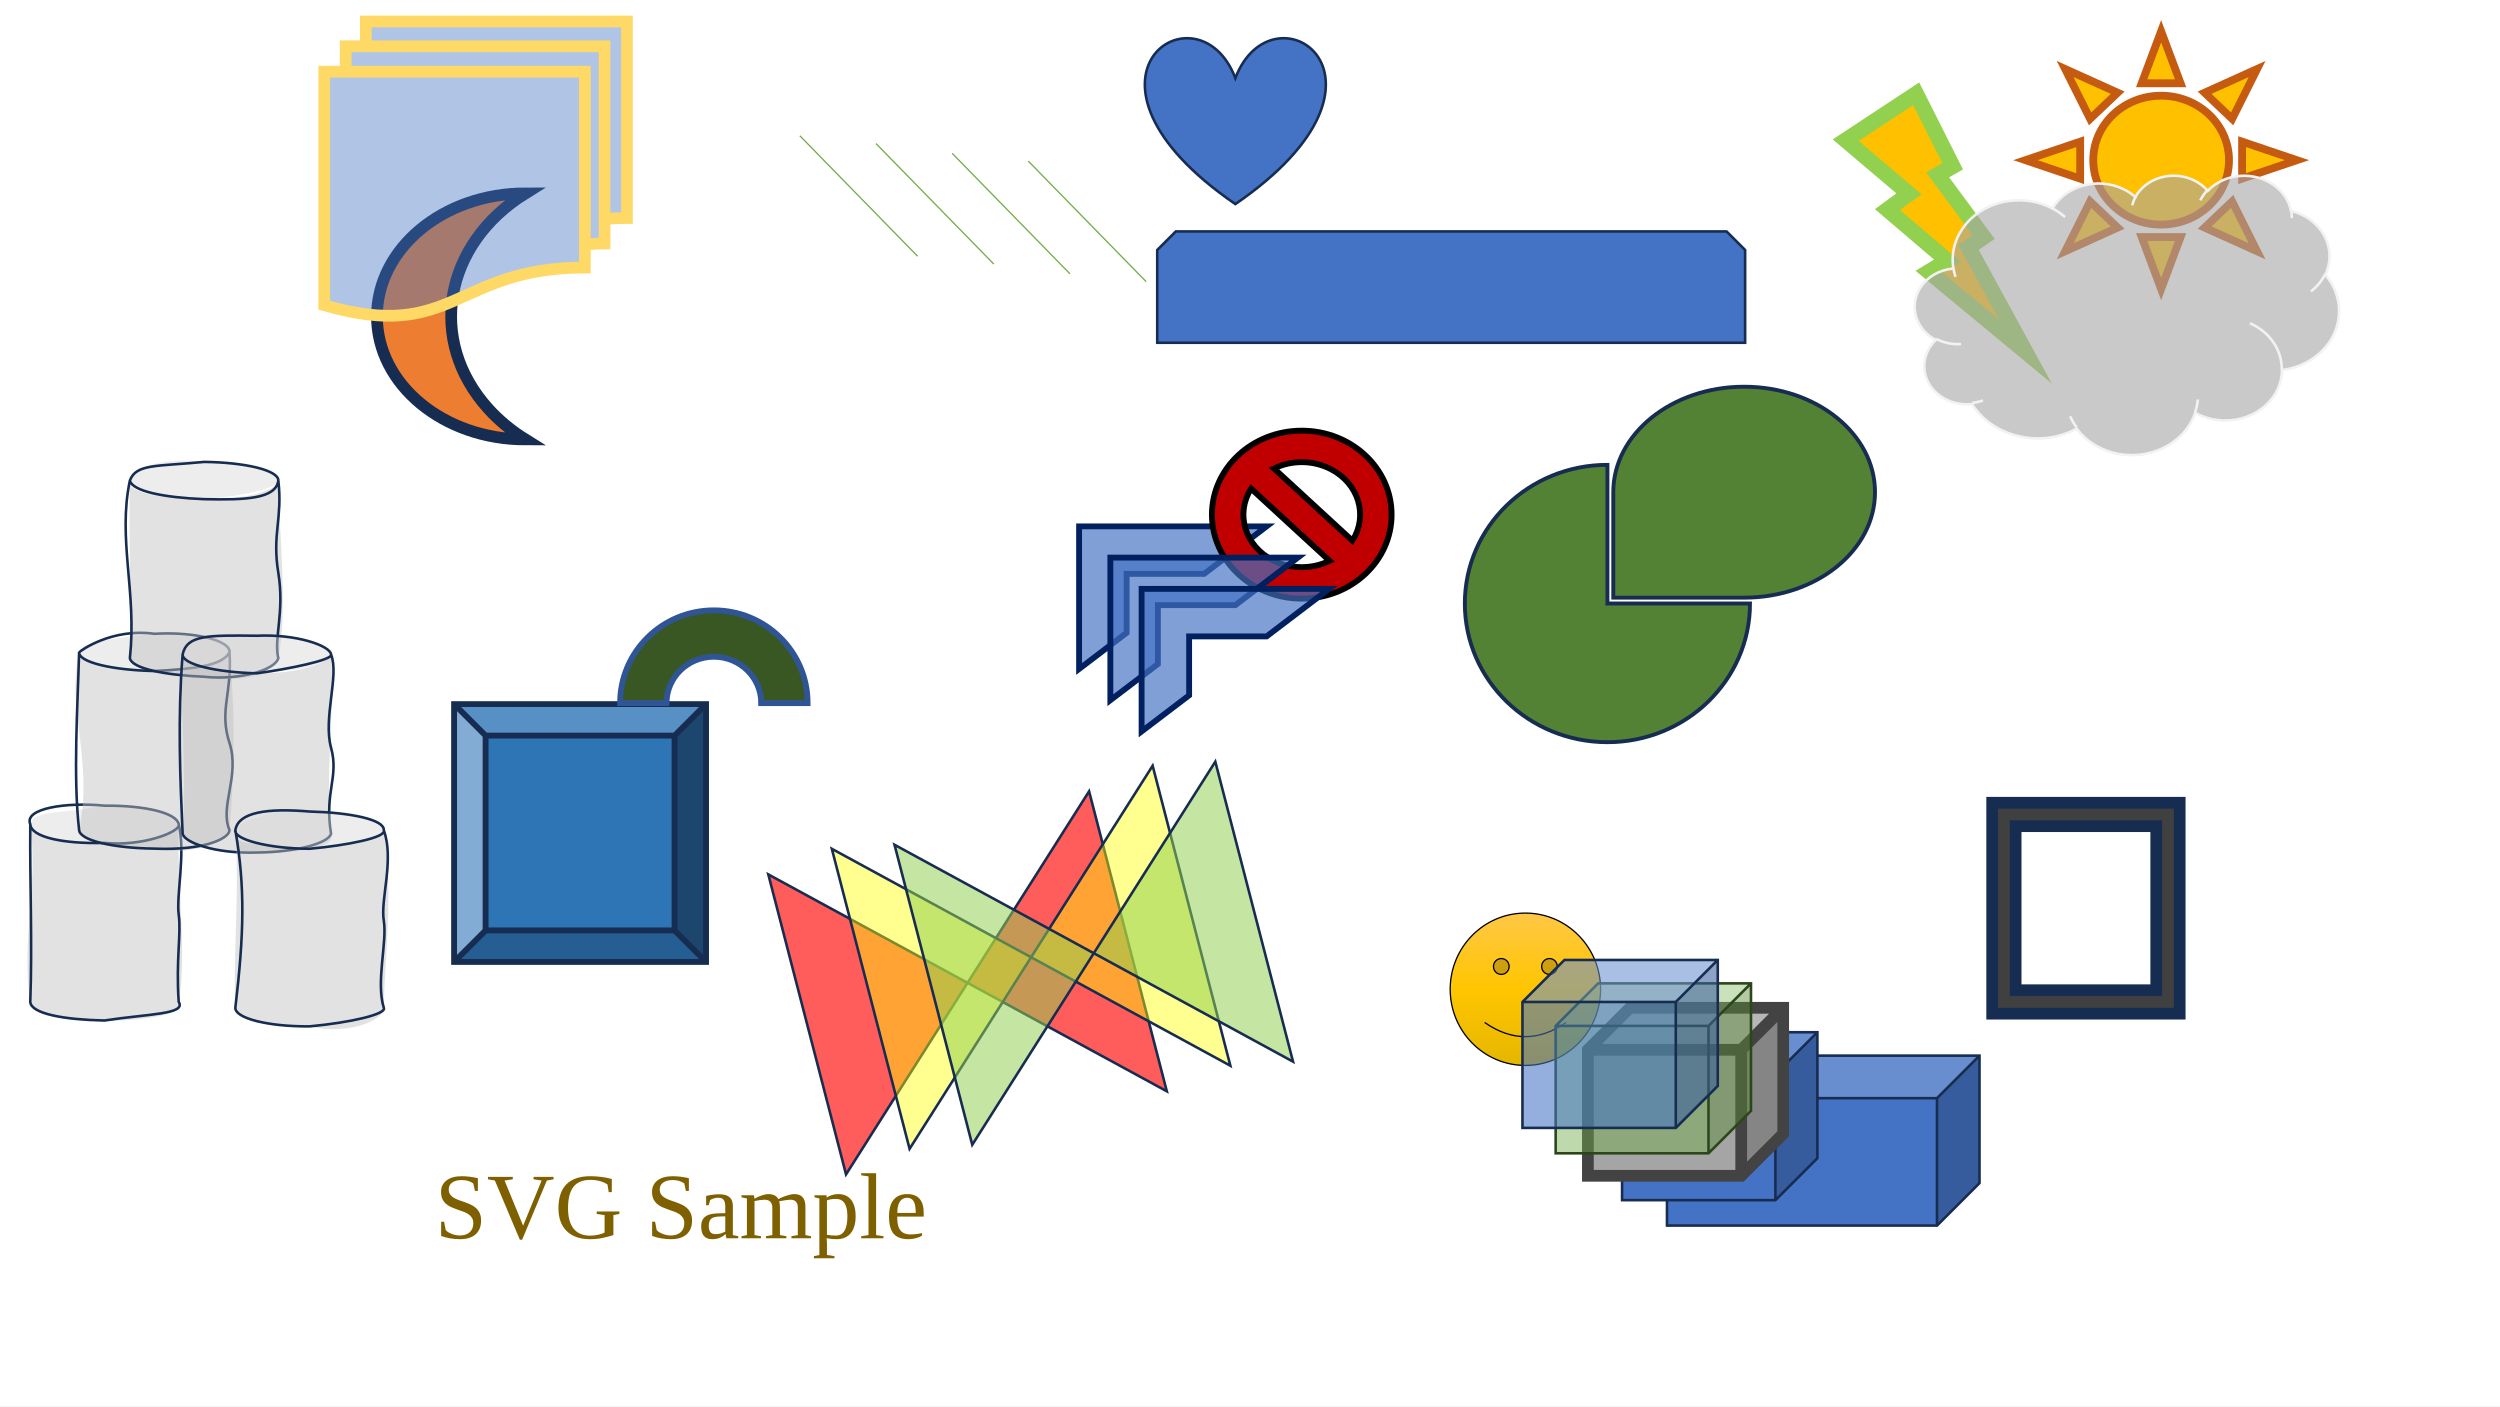
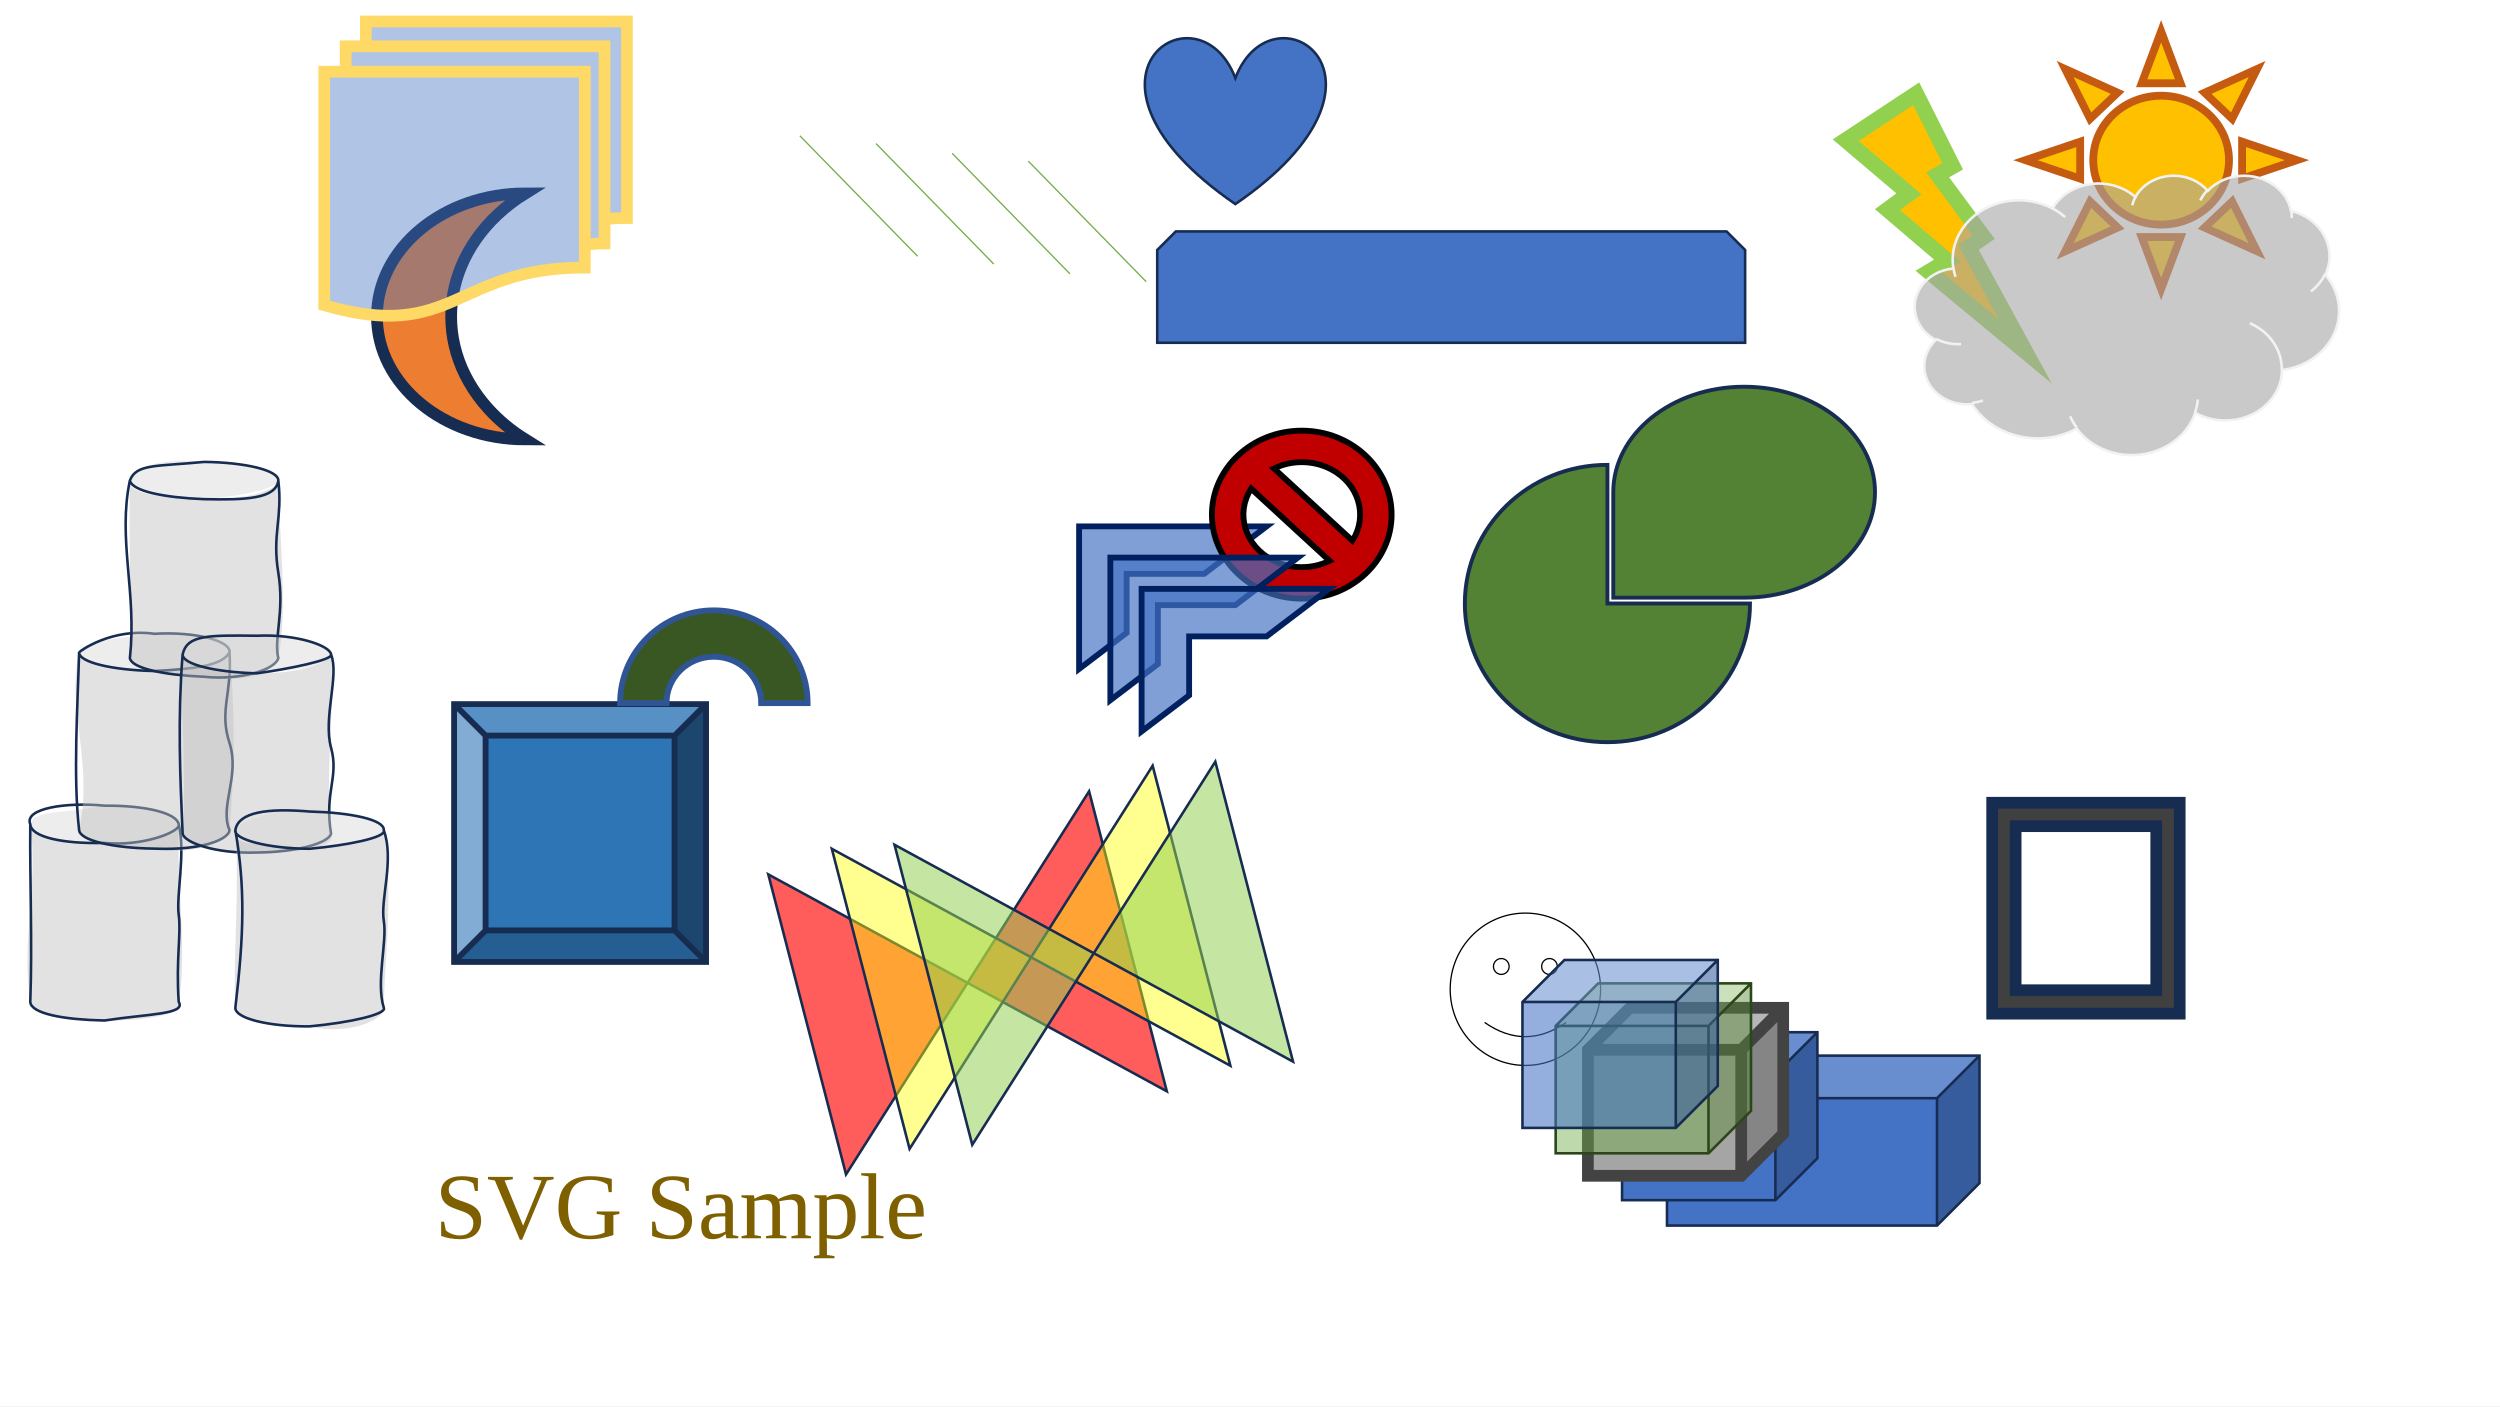
<svg xmlns="http://www.w3.org/2000/svg" width="1280" height="720" overflow="hidden">
-   <defs>
-     <linearGradient x1="781" y1="467.5" x2="781" y2="545.5" gradientUnits="userSpaceOnUse" spreadMethod="reflect" id="fill0">
-       <stop offset="0" stop-color="#FFC746" />
-       <stop offset="0.5" stop-color="#FFC600" />
-       <stop offset="1" stop-color="#E5B600" />
-     </linearGradient>
-     <linearGradient x1="781" y1="467.5" x2="781" y2="545.5" gradientUnits="userSpaceOnUse" spreadMethod="reflect" id="fill1">
-       <stop offset="0" stop-color="#CDA038" />
-       <stop offset="0.5" stop-color="#CD9F00" />
-       <stop offset="1" stop-color="#B89200" />
-     </linearGradient>
-   </defs>
  <g>
    <rect x="0" y="0" width="1280" height="720" fill="#FFFFFF" />
    <path d="M602 118.5 884 118.5 893.5 128 893.5 175.5 893.5 175.5 592.5 175.5 592.5 175.5 592.5 128Z" stroke="#172C51" stroke-width="1.333" stroke-miterlimit="8" fill="#4472C4" fill-rule="evenodd" />
    <path d="M896 309C896 348.212 863.317 380 823 380 782.683 380 750 348.212 750 309 750 269.788 782.683 238 823 238L823 309Z" stroke="#172C51" stroke-width="2" stroke-miterlimit="8" fill="#548235" fill-rule="evenodd" />
    <path d="M960 252C960 281.823 930.003 306 893 306 870.667 306 848.333 306 826 306 826 288 826 270 826 252 826 222.177 855.997 198 893 198 930.003 198 960 222.177 960 252Z" stroke="#172C51" stroke-width="2" stroke-miterlimit="8" fill="#548235" fill-rule="evenodd" />
    <path d="M1020 411 1116 411 1116 519 1020 519ZM1032 423 1032 507 1104 507 1104 423Z" stroke="#172C51" stroke-width="6" stroke-miterlimit="8" fill="#404040" fill-rule="evenodd" />
    <rect x="853.5" y="562.25" width="138.25" height="65.25" fill="#4472C4" />
    <path d="M991.75 562.25 1013.5 540.5 1013.5 605.75 991.75 627.5Z" fill="#375C9E" fill-rule="evenodd" />
    <path d="M853.5 562.25 875.25 540.5 1013.5 540.5 991.75 562.25Z" fill="#698ED0" fill-rule="evenodd" />
    <path d="M853.5 562.25 875.25 540.5 1013.5 540.5 1013.5 605.75 991.75 627.5 853.5 627.5ZM853.5 562.25 991.75 562.25 1013.5 540.5M991.75 562.25 991.75 627.5" stroke="#172C51" stroke-width="1.333" stroke-miterlimit="8" fill="none" fill-rule="evenodd" />
    <rect x="248.625" y="376.625" width="96.75" height="99.75" fill="#2E75B6" />
    <path d="M232.5 360.5 361.5 360.5 345.375 376.625 248.625 376.625Z" fill="#5790C4" fill-rule="evenodd" />
    <path d="M232.5 492.5 248.625 476.375 345.375 476.375 361.5 492.5Z" fill="#255E92" fill-rule="evenodd" />
    <path d="M232.5 360.5 248.625 376.625 248.625 476.375 232.5 492.5Z" fill="#82ACD3" fill-rule="evenodd" />
    <path d="M361.5 360.5 361.5 492.5 345.375 476.375 345.375 376.625Z" fill="#1C466D" fill-rule="evenodd" />
    <path d="M232.5 360.5 361.5 360.5 361.5 492.5 232.5 492.5ZM248.625 376.625 345.375 376.625 345.375 476.375 248.625 476.375ZM232.5 360.5 248.625 376.625M232.5 492.5 248.625 476.375M361.5 360.5 345.375 376.625M361.5 492.5 345.375 476.375" stroke="#172C51" stroke-width="3" stroke-miterlimit="8" fill="none" fill-rule="evenodd" />
    <path d="M317.5 360C317.5 333.767 338.99 312.5 365.5 312.5 392.01 312.5 413.5 333.767 413.5 360L389.75 360C389.75 346.883 378.893 336.25 365.5 336.25 352.107 336.25 341.25 346.883 341.25 360Z" stroke="#2F5597" stroke-width="3" stroke-miterlimit="8" fill="#385723" fill-rule="evenodd" />
    <path d="M742.5 506.5C742.5 484.961 759.737 467.5 781 467.5 802.263 467.5 819.5 484.961 819.5 506.5 819.5 528.039 802.263 545.5 781 545.5 759.737 545.5 742.5 528.039 742.5 506.5Z" fill="url(#fill0)" fill-rule="evenodd" />
    <path d="M764.655 494.836C764.655 492.592 766.451 490.774 768.666 490.774 770.881 490.774 772.676 492.592 772.676 494.836 772.676 497.08 770.881 498.899 768.666 498.899 766.451 498.899 764.655 497.08 764.655 494.836M789.324 494.836C789.324 492.592 791.119 490.774 793.334 490.774 795.549 490.774 797.345 492.592 797.345 494.836 797.345 497.08 795.549 498.899 793.334 498.899 791.119 498.899 789.324 497.08 789.324 494.836" stroke="#000000" stroke-width="0.667" stroke-miterlimit="8" fill="url(#fill1)" fill-rule="evenodd" />
    <path d="M760.133 523.508C774.044 533.186 787.94 533.186 801.819 523.508" stroke="#000000" stroke-width="0.667" stroke-miterlimit="8" fill="none" fill-rule="evenodd" />
    <path d="M742.5 506.5C742.5 484.961 759.737 467.5 781 467.5 802.263 467.5 819.5 484.961 819.5 506.5 819.5 528.039 802.263 545.5 781 545.5 759.737 545.5 742.5 528.039 742.5 506.5Z" stroke="#000000" stroke-width="0.667" stroke-miterlimit="8" fill="none" fill-rule="evenodd" />
    <path d="M632.5 40C651.667-10.167 726.417 40 632.5 104.5 538.583 40 613.333-10.167 632.5 40Z" stroke="#172C51" stroke-width="1.333" stroke-miterlimit="8" fill="#4472C4" fill-rule="evenodd" />
    <path d="M981.084 48 999.774 85.156 992.065 89.537 1015.61 121.376 1007.9 126.693 1037 180 987.644 139.147 997.057 133.476 966.39 107.308 977.379 99.223 945 71.772Z" stroke="#92D050" stroke-width="8" stroke-miterlimit="8" fill="#FFC000" fill-rule="evenodd" />
    <path d="M1176 82 1147.95 91.472 1147.95 72.528ZM1155.64 35.329 1142.86 60.862 1128.76 47.468ZM1106.5 16 1116.47 42.634 1096.53 42.634ZM1057.35 35.329 1084.24 47.468 1070.14 60.862ZM1037 82 1065.05 72.528 1065.05 91.472ZM1057.35 128.664 1070.14 103.138 1084.24 116.532ZM1106.5 148 1096.53 121.366 1116.47 121.366ZM1155.64 128.664 1128.76 116.532 1142.86 103.138ZM1071.75 82C1071.75 63.775 1087.31 49 1106.5 49 1125.69 49 1141.25 63.775 1141.25 82 1141.25 100.225 1125.69 115 1106.5 115 1087.31 115 1071.75 100.225 1071.75 82Z" stroke="#C55A11" stroke-width="4" stroke-miterlimit="8" fill="#FFC000" fill-rule="evenodd" />
    <path d="M1000.09 137.067C997.565 120.42 1010.57 105.089 1029.13 102.824 1036.65 101.907 1044.3 103.278 1050.85 106.72 1057.79 94.987 1074.01 90.528 1087.07 96.76 1089.36 97.85 1091.46 99.231 1093.3 100.861 1098.71 91.135 1111.87 87.184 1122.71 92.035 1125.71 93.378 1128.32 95.32 1130.36 97.712 1139.07 88.515 1154.46 87.379 1164.74 95.175 1169.06 98.451 1171.97 102.971 1172.98 107.958 1187.25 111.451 1195.67 124.683 1191.79 137.512 1191.46 138.59 1191.05 139.647 1190.56 140.675 1202.01 154.042 1199.21 173.202 1184.3 183.47 1179.66 186.666 1174.18 188.735 1168.39 189.478 1168.26 203.859 1155.14 215.425 1139.1 215.309 1133.73 215.271 1128.49 213.903 1123.94 211.359 1118.51 227.483 1099.58 236.596 1081.65 231.714 1074.14 229.668 1067.65 225.341 1063.28 219.472 1044.93 229.402 1021.1 224.06 1010.07 207.541 1009.93 207.333 1009.79 207.123 1009.66 206.912 997.646 208.174 986.765 200.485 985.355 189.74 984.603 184.012 986.711 178.28 991.117 174.069 980.715 168.577 977.221 156.522 983.312 147.143 986.827 141.733 992.99 138.156 999.908 137.513Z" stroke="#F2F2F2" stroke-width="1.333" stroke-miterlimit="8" fill="#A6A6A6" fill-rule="evenodd" fill-opacity="0.6" />
    <path d="M1004.07 176.151C999.633 176.463 995.193 175.542 991.349 173.513M1015.3 205.022C1013.51 205.66 1011.64 206.084 1009.73 206.285M1063.27 218.895C1061.93 217.088 1060.8 215.157 1059.92 213.135M1125.3 204.532C1125.1 206.676 1124.66 208.794 1123.96 210.852M1151.94 165.482C1162 169.877 1168.36 179.066 1168.27 189.102M1190.46 140.325C1188.83 143.742 1186.34 146.774 1183.19 149.182M1173.01 107.461C1173.29 108.841 1173.41 110.242 1173.39 111.644M1126.56 102.582C1127.51 100.652 1128.77 98.855 1130.29 97.247M1091.72 105.124C1092.1 103.529 1092.71 101.984 1093.52 100.523M1050.82 106.687C1053.19 107.932 1055.39 109.431 1057.35 111.15M1001.23 141.765C1000.71 140.229 1000.33 138.658 1000.09 137.069" stroke="#F2F2F2" stroke-width="1.333" stroke-miterlimit="8" fill="none" fill-rule="evenodd" />
    <path d="M269 225C227.026 225 193 196.794 193 162 193 127.206 227.026 99 269 99 227.026 125.095 218.52 174.456 250 209.25 255.401 215.22 261.798 220.523 269 225Z" stroke="#172C51" stroke-width="6" stroke-miterlimit="8" fill="#ED7D31" fill-rule="evenodd" />
    <path d="M166 156.282C232.722 175.576 232.722 136.987 299.436 136.987L299.436 36.691 166 36.691ZM176.994 36.691 176.994 23.688 309.519 23.688 309.519 124.614C304.481 124.614 299.436 125.313 299.436 125.313L299.436 36.691ZM187.327 23.688 187.327 11 321 11 321 111.611C315.259 111.611 309.519 112.135 309.519 112.135L309.519 23.688Z" fill="#4472C4" fill-rule="evenodd" fill-opacity="0.42" />
    <path d="M166 36.691 299.436 36.691 299.436 136.987C232.722 136.987 232.722 175.576 166 156.282ZM176.994 36.691 176.994 23.688 309.519 23.688 309.519 124.614C304.481 124.614 299.436 125.313 299.436 125.313M187.327 23.688 187.327 11 321 11 321 111.611C315.259 111.611 309.519 112.135 309.519 112.135" stroke="#FFD966" stroke-width="6" stroke-miterlimit="8" fill="none" fill-rule="evenodd" />
    <path d="M557.613 405.147 597.409 558.742 495.389 503.222 433.166 601.297 393.37 447.702 495.389 503.222Z" stroke="#172C51" stroke-width="1.333" stroke-miterlimit="8" fill="#FF0000" fill-rule="evenodd" fill-opacity="0.639" />
    <path d="M552.5 269.5 648.5 269.5 616.5 293.833 576.833 293.833 576.833 323.997 552.5 342.5Z" stroke="#002060" stroke-width="3" stroke-miterlimit="8" fill="#4472C4" fill-rule="evenodd" fill-opacity="0.678" />
    <path d="M620.5 263.5C620.5 239.752 641.095 220.5 666.5 220.5 691.905 220.5 712.5 239.752 712.5 263.5 712.5 287.248 691.905 306.5 666.5 306.5 641.095 306.5 620.5 287.248 620.5 263.5ZM692.441 276.831C700.625 263.943 695.645 247.526 681.319 240.164 672.344 235.552 661.357 235.441 652.269 239.87ZM640.559 250.17C632.375 263.058 637.355 279.474 651.681 286.836 660.656 291.448 671.644 291.559 680.731 287.13Z" stroke="#000000" stroke-width="3" stroke-miterlimit="8" fill="#C00000" fill-rule="evenodd" />
    <path d="M568.5 285.5 664.5 285.5 632.5 309.833 592.833 309.833 592.833 339.997 568.5 358.5Z" stroke="#002060" stroke-width="3" stroke-miterlimit="8" fill="#4472C4" fill-rule="evenodd" fill-opacity="0.678" />
    <path d="M584.5 301.5 680.5 301.5 648.5 325.833 608.833 325.833 608.833 355.997 584.5 374.5Z" stroke="#002060" stroke-width="3" stroke-miterlimit="8" fill="#4472C4" fill-rule="evenodd" fill-opacity="0.678" />
    <path d="M590.149 392.055 629.945 545.65 527.926 490.13 465.702 588.205 425.906 434.61 527.926 490.13Z" stroke="#172C51" stroke-width="1.333" stroke-miterlimit="8" fill="#FFFF00" fill-rule="evenodd" fill-opacity="0.439" />
    <path d="M622.241 389.972 662.037 543.567 560.017 488.047 497.794 586.122 457.998 432.527 560.017 488.047Z" stroke="#172C51" stroke-width="1.333" stroke-miterlimit="8" fill="#92D050" fill-rule="evenodd" fill-opacity="0.529" />
    <path d="M15.5 422.036C11.158 425.026 33.283 432.658 53.5 431.573 75.445 431.825 91.634 427.317 91.5 422.036 90.436 452.99 95.939 488.31 91.5 512.964 96.368 518.704 74.398 522.964 53.5 522.5 32.406 523.845 14.592 517.747 15.5 512.964 10.652 480.522 19.794 454.202 15.5 422.036Z" fill="#BFBFBF" fill-rule="evenodd" fill-opacity="0.459" />
    <path d="M15.5 422.036C17.75 414.149 32.747 416.873 53.5 412.5 74.301 412.177 91.481 416.237 91.5 422.036 89.724 429.441 72.494 435.984 53.5 431.573 33.458 431.599 15.811 428.57 15.5 422.036Z" fill="#D9D9D9" fill-rule="evenodd" fill-opacity="0.459" />
    <path d="M91.5 422.036C92.925 425.706 73.116 433.557 53.5 431.573 31.817 432.139 15.919 428.518 15.5 422.036 12.13 413.861 33.903 410.591 53.5 412.5 74.632 412.329 90.543 416.305 91.5 422.036 95.127 436.698 90.142 458.772 91.5 468.409 92.858 478.046 90.009 491.272 91.5 512.964 95.484 519.398 76.054 519.024 53.5 522.5 32.373 522.081 15.844 518.95 15.5 512.964 16.61 483.496 15.225 450.622 15.5 422.036" stroke="#172C51" stroke-width="1.333" stroke-miterlimit="8" fill="none" fill-rule="evenodd" />
    <path d="M40.5 334.036C44.526 339.307 55.975 342.818 79 343.573 99.099 343.905 118.001 339.859 117.5 334.036 120.918 369.818 119.777 399.544 117.5 424.964 118.567 429.63 99.915 438.734 79 434.5 57.715 434.367 40.412 431.049 40.5 424.964 48.006 390.505 33.849 362.744 40.5 334.036Z" fill="#BFBFBF" fill-rule="evenodd" fill-opacity="0.459" />
    <path d="M40.5 334.036C40.769 329.312 53.664 327.258 79 324.5 100.561 325.201 117.449 328.194 117.5 334.036 118.181 340.504 101.334 344.433 79 343.573 57.631 343.502 39.663 339.892 40.5 334.036Z" fill="#D9D9D9" fill-rule="evenodd" fill-opacity="0.459" />
    <path d="M117.5 334.036C113.62 340.896 99.759 342.444 79 343.573 57.136 343.106 40.334 338.988 40.5 334.036 40.834 333.368 57.287 321.425 79 324.5 101.032 323.264 118.399 328.373 117.5 334.036 118.973 354.965 112.038 363.571 117.5 380.409 122.962 397.247 112.298 412.927 117.5 424.964 117.659 429.078 105.129 435.585 79 434.5 57.691 434.242 40.806 430.271 40.5 424.964 37.367 397.169 39.77 362.024 40.5 334.036" stroke="#172C51" stroke-width="1.333" stroke-miterlimit="8" fill="none" fill-rule="evenodd" />
    <path d="M66.5 246.036C64.307 253.257 88.695 255.489 104.5 255.573 124.468 256.223 142.569 251.079 142.5 246.036 142.669 269.601 147.633 312.939 142.5 336.964 139.408 344.819 124.93 350.061 104.5 346.5 84.155 345.36 66.623 342.286 66.5 336.964 67.18 300.222 65.848 272.595 66.5 246.036Z" fill="#BFBFBF" fill-rule="evenodd" fill-opacity="0.459" />
    <path d="M66.5 246.036C65.03 241.707 80.679 233.316 104.5 236.5 124.227 237.109 142.681 240.647 142.5 246.036 143.207 249.512 125.209 254.009 104.5 255.573 84.095 256.432 66.044 251.42 66.5 246.036Z" fill="#D9D9D9" fill-rule="evenodd" fill-opacity="0.459" />
    <path d="M142.5 246.036C141.266 255.426 125.819 256.04 104.5 255.573 83.721 254.777 67.649 251.392 66.5 246.036 69.723 237.419 79.845 238.885 104.5 236.5 125.572 236.72 142.665 240.803 142.5 246.036 144.779 265.454 139.204 273.192 142.5 293.319 145.796 313.445 140.061 327.033 142.5 336.964 140.969 343.016 122.815 348.423 104.5 346.5 84.292 345.697 67.371 342.218 66.5 336.964 70.163 303.639 60.134 275.966 66.5 246.036" stroke="#172C51" stroke-width="1.333" stroke-miterlimit="8" fill="none" fill-rule="evenodd" />
    <path d="M93.5 335.123C95.008 341.775 108.884 343.858 131.5 344.746 152.283 344.898 169.125 339.871 169.5 335.123 171.619 363.575 166.246 394.43 169.5 426.877 172.182 433.853 156.191 436.388 131.5 436.5 109.302 436.618 93.282 432.528 93.5 426.877 95.757 396.431 92.151 367.172 93.5 335.123Z" fill="#BFBFBF" fill-rule="evenodd" fill-opacity="0.459" />
    <path d="M93.5 335.123C93.66 327.153 108.609 323.408 131.5 325.5 151.194 325.943 169.5 329.626 169.5 335.123 171.978 340.931 153.827 342.953 131.5 344.746 110.985 343.967 93.595 340.511 93.5 335.123Z" fill="#D9D9D9" fill-rule="evenodd" fill-opacity="0.459" />
    <path d="M169.5 335.123C170.528 337.893 147.805 342.51 131.5 344.746 110.857 344.195 93.52 340.313 93.5 335.123 95.647 325.059 106.334 325.211 131.5 325.5 152.093 324.526 169.255 330.744 169.5 335.123 173.807 345.853 165.328 367.509 169.5 382.835 173.672 398.161 165.96 405.204 169.5 426.877 168.119 431.73 151.765 436.332 131.5 436.5 109.837 437.192 94.365 431.283 93.5 426.877 92.237 398.951 90.918 367.138 93.5 335.123" stroke="#172C51" stroke-width="1.333" stroke-miterlimit="8" fill="none" fill-rule="evenodd" />
    <path d="M120.5 425.036C118.508 434.599 135.06 431.145 158.5 434.573 180.084 433.342 196.123 429.836 196.5 425.036 201.645 458.489 196.796 491.65 196.5 515.964 197.194 521.589 179.788 530.398 158.5 525.5 137.63 526.696 120.319 520.834 120.5 515.964 119.126 491.14 122.855 455.077 120.5 425.036Z" fill="#BFBFBF" fill-rule="evenodd" fill-opacity="0.459" />
    <path d="M120.5 425.036C120.809 421.347 141.219 413.433 158.5 415.5 178.03 415.346 195.797 419.679 196.5 425.036 196.842 429.976 179.822 432.368 158.5 434.573 138.131 434.203 121.866 430.48 120.5 425.036Z" fill="#D9D9D9" fill-rule="evenodd" fill-opacity="0.459" />
    <path d="M196.5 425.036C198.223 428.836 177.29 432.87 158.5 434.573 137.146 434.525 119.438 429.65 120.5 425.036 121.973 415.722 137.051 413.704 158.5 415.5 179.835 416.03 196.968 419.715 196.5 425.036 201.958 440.318 194.69 460.415 196.5 471.409 198.31 482.404 192.381 502.812 196.5 515.964 198.22 519.201 179.588 523.57 158.5 525.5 136.864 525.676 120.248 521.227 120.5 515.964 124.96 478.115 125.564 454.235 120.5 425.036" stroke="#172C51" stroke-width="1.333" stroke-miterlimit="8" fill="none" fill-rule="evenodd" />
    <rect x="830.5" y="550" width="78.5" height="64.5" fill="#4472C4" />
    <path d="M909 550 930.5 528.5 930.5 593 909 614.5Z" fill="#375C9E" fill-rule="evenodd" />
    <path d="M830.5 550 852 528.5 930.5 528.5 909 550Z" fill="#698ED0" fill-rule="evenodd" />
    <path d="M830.5 550 852 528.5 930.5 528.5 930.5 593 909 614.5 830.5 614.5ZM830.5 550 909 550 930.5 528.5M909 550 909 614.5" stroke="#172C51" stroke-width="1.333" stroke-miterlimit="8" fill="none" fill-rule="evenodd" />
    <rect x="813" y="537.5" width="78.5" height="64.5" fill="#A5A5A5" />
    <path d="M891.5 537.5 913 516 913 580.5 891.5 602Z" fill="#858585" fill-rule="evenodd" />
    <path d="M813 537.5 834.5 516 913 516 891.5 537.5Z" fill="#B7B7B7" fill-rule="evenodd" />
    <path d="M813 537.5 834.5 516 913 516 913 580.5 891.5 602 813 602ZM813 537.5 891.5 537.5 913 516M891.5 537.5 891.5 602" stroke="#434343" stroke-width="6" stroke-miterlimit="8" fill="none" fill-rule="evenodd" />
    <rect x="796.5" y="525.25" width="78.25" height="65.25" fill="#70AD47" fill-opacity="0.451" />
    <path d="M874.75 525.25 896.5 503.5 896.5 568.75 874.75 590.5Z" fill="#5A8B39" fill-rule="evenodd" fill-opacity="0.451" />
    <path d="M796.5 525.25 818.25 503.5 896.5 503.5 874.75 525.25Z" fill="#8CBD6B" fill-rule="evenodd" fill-opacity="0.451" />
    <path d="M796.5 525.25 818.25 503.5 896.5 503.5 896.5 568.75 874.75 590.5 796.5 590.5ZM796.5 525.25 874.75 525.25 896.5 503.5M874.75 525.25 874.75 590.5" stroke="#2B4719" stroke-width="1.333" stroke-miterlimit="8" fill="none" fill-rule="evenodd" />
    <rect x="779.5" y="513" width="78.5" height="64.5" fill="#4472C4" fill-opacity="0.569" />
    <path d="M858 513 879.5 491.5 879.5 556 858 577.5Z" fill="#375C9E" fill-rule="evenodd" fill-opacity="0.569" />
    <path d="M779.5 513 801 491.5 879.5 491.5 858 513Z" fill="#698ED0" fill-rule="evenodd" fill-opacity="0.569" />
    <path d="M779.5 513 801 491.5 879.5 491.5 879.5 556 858 577.5 779.5 577.5ZM779.5 513 858 513 879.5 491.5M858 513 858 577.5" stroke="#172C51" stroke-width="1.333" stroke-miterlimit="8" fill="none" fill-rule="evenodd" />
    <text fill="#7F6000" font-family="Times New Roman,Times New Roman_MSFontService,sans-serif" font-weight="400" font-size="48" transform="translate(222.6 634)">SVG Sample</text>
    <path d="M409.5 69.5 469.82 131.204" stroke="#70AD47" stroke-width="0.667" stroke-miterlimit="8" fill="none" fill-rule="evenodd" />
    <path d="M448.5 73.5 508.82 135.204" stroke="#70AD47" stroke-width="0.667" stroke-miterlimit="8" fill="none" fill-rule="evenodd" />
    <path d="M487.5 78.5 547.82 140.204" stroke="#70AD47" stroke-width="0.667" stroke-miterlimit="8" fill="none" fill-rule="evenodd" />
    <path d="M526.5 82.5 586.82 144.204" stroke="#70AD47" stroke-width="0.667" stroke-miterlimit="8" fill="none" fill-rule="evenodd" />
  </g>
</svg>
